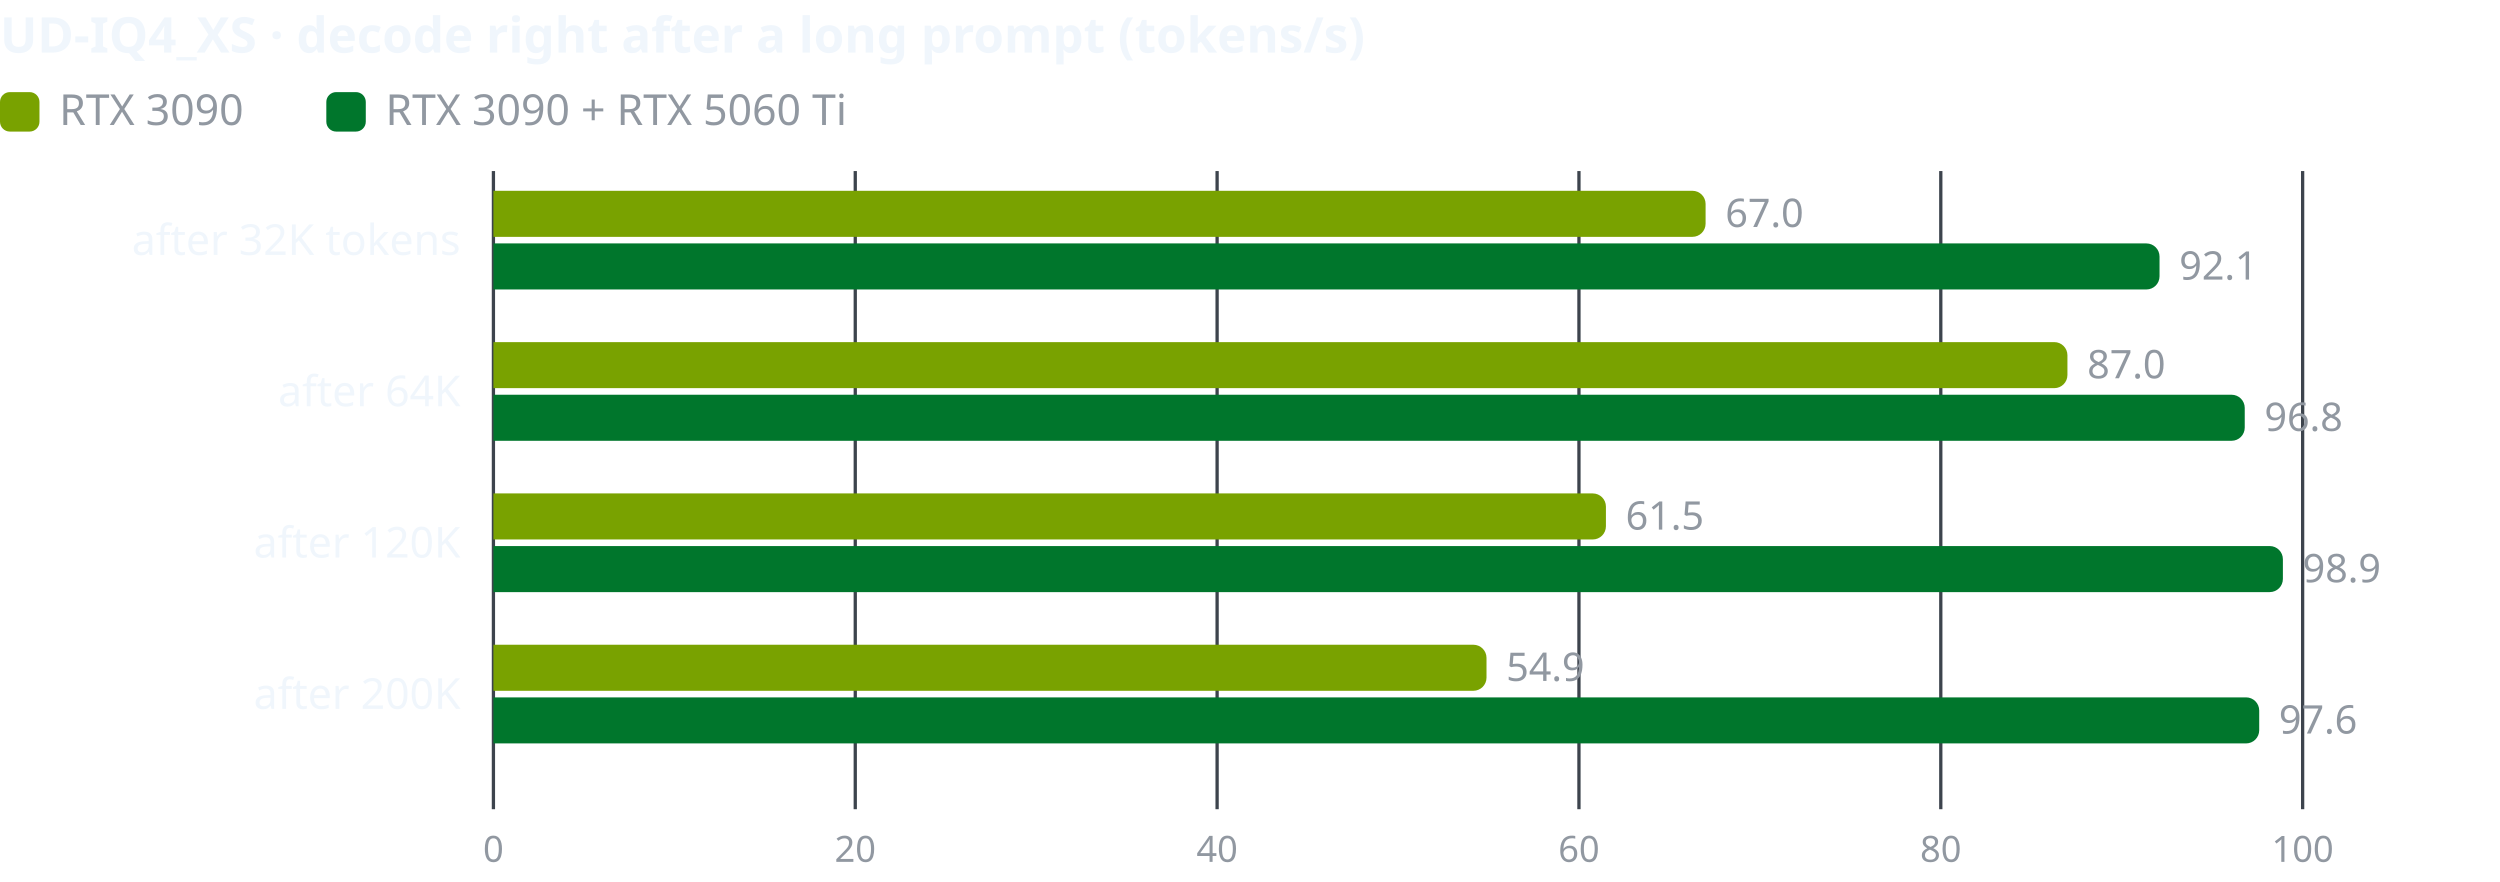
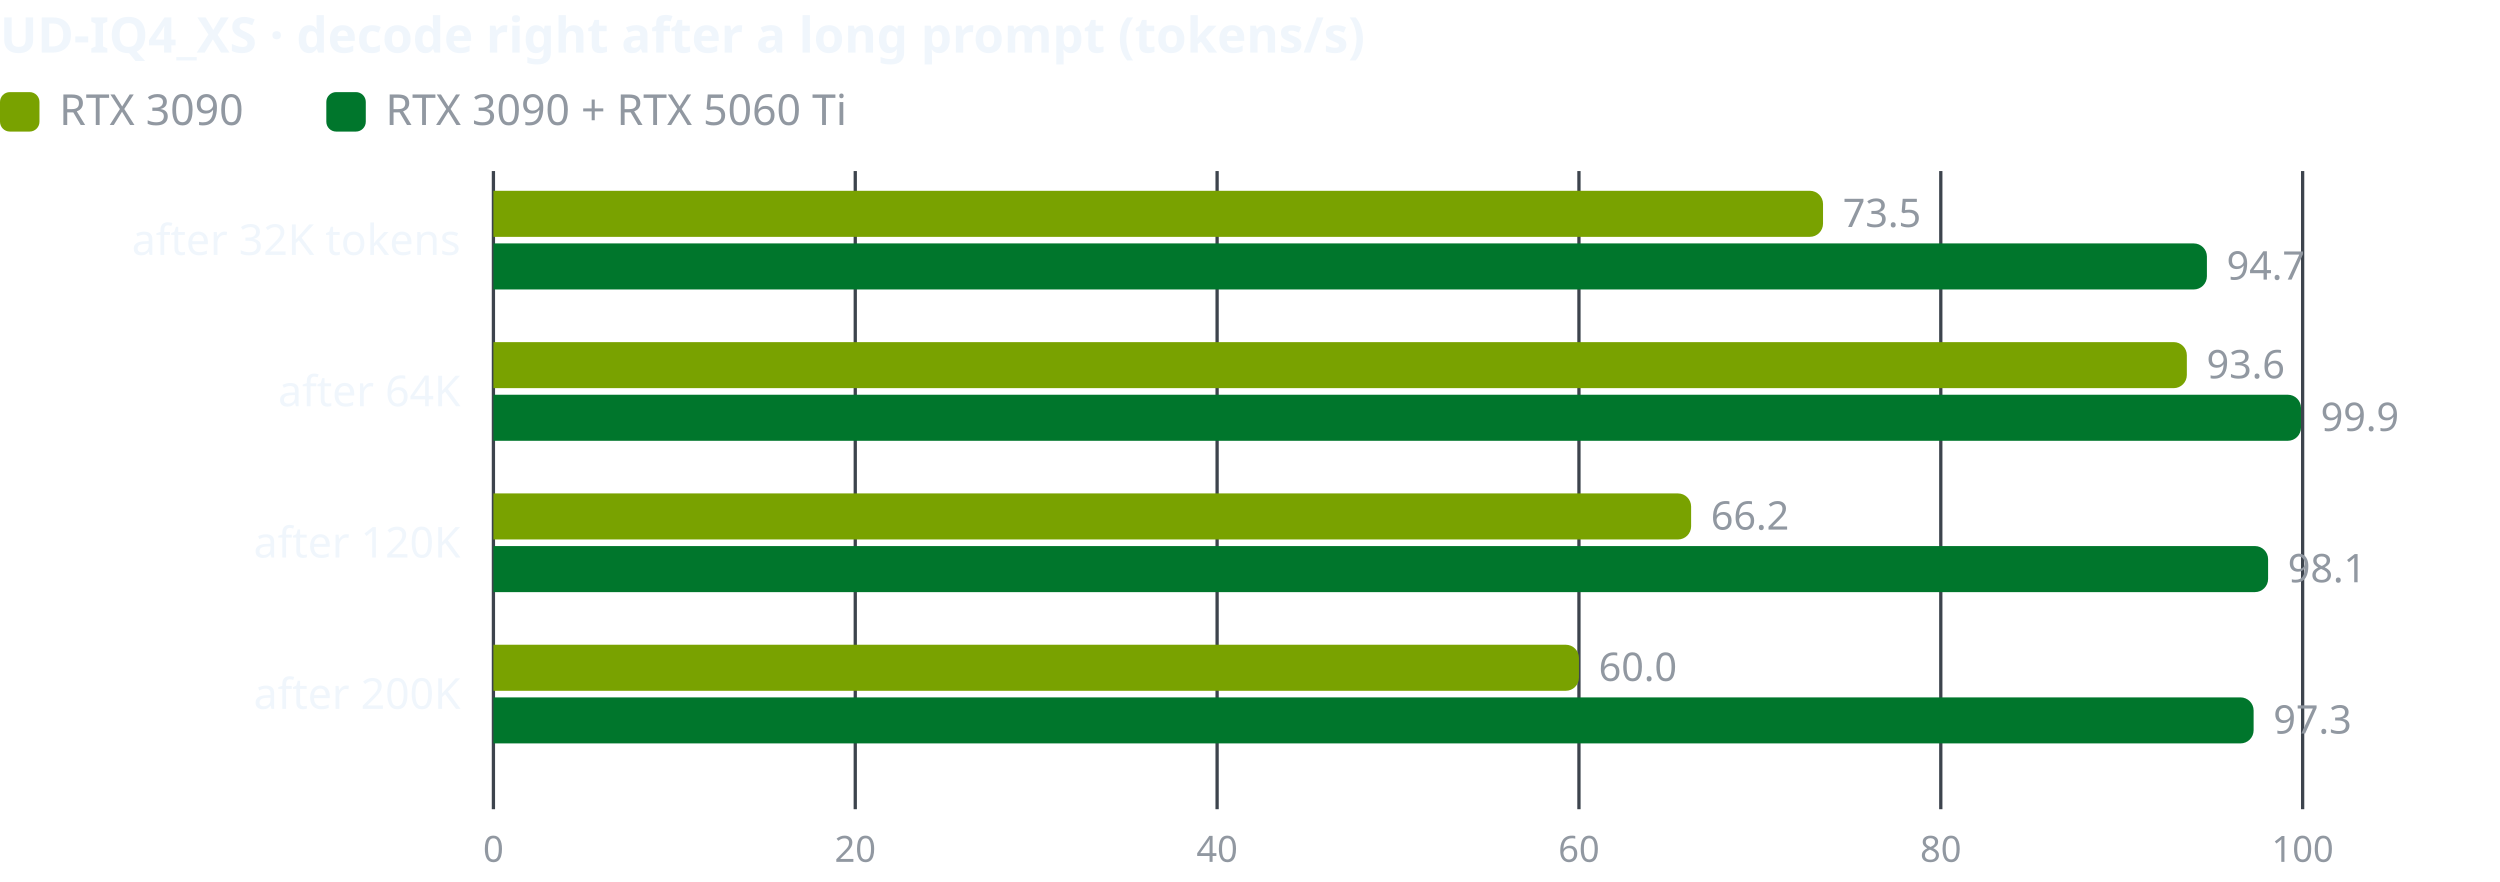
<svg xmlns="http://www.w3.org/2000/svg" width="760" height="268" viewBox="0 0 760 268" role="img" aria-label="UD-IQ4_XS decode right after a long prompt" font-family="-apple-system,BlinkMacSystemFont,'Segoe UI','Noto Sans',Helvetica,Arial,sans-serif">
  <text x="0" y="16" font-size="15" font-weight="600" fill="#f0f6fc">UD-IQ4_XS · decode right after a long prompt (tokens/s)</text>
  <rect x="0" y="28" width="12" height="12" rx="3" fill="#79a200" />
  <text x="18" y="38" font-size="13" fill="#9198a1">RTX 3090</text>
  <rect x="99.2" y="28" width="12" height="12" rx="3" fill="#00762c" />
  <text x="117.2" y="38" font-size="13" fill="#9198a1">RTX 3090 + RTX 5060 Ti</text>
  <line x1="150.0" y1="52" x2="150.0" y2="246" stroke="#3d444d" stroke-width="1" />
  <text x="150.0" y="262" font-size="11" fill="#9198a1" text-anchor="middle">0</text>
  <line x1="260.0" y1="52" x2="260.0" y2="246" stroke="#3d444d" stroke-width="1" />
  <text x="260.0" y="262" font-size="11" fill="#9198a1" text-anchor="middle">20</text>
  <line x1="370.0" y1="52" x2="370.0" y2="246" stroke="#3d444d" stroke-width="1" />
  <text x="370.0" y="262" font-size="11" fill="#9198a1" text-anchor="middle">40</text>
  <line x1="480.0" y1="52" x2="480.0" y2="246" stroke="#3d444d" stroke-width="1" />
  <text x="480.0" y="262" font-size="11" fill="#9198a1" text-anchor="middle">60</text>
  <line x1="590.0" y1="52" x2="590.0" y2="246" stroke="#3d444d" stroke-width="1" />
  <text x="590.0" y="262" font-size="11" fill="#9198a1" text-anchor="middle">80</text>
  <line x1="700.0" y1="52" x2="700.0" y2="246" stroke="#3d444d" stroke-width="1" />
  <text x="700.0" y="262" font-size="11" fill="#9198a1" text-anchor="middle">100</text>
  <text x="140" y="77.5" font-size="13" fill="#f0f6fc" text-anchor="end">after 32K tokens</text>
-   <path d="M150.0,58.0 h364.5 a4,4 0 0 1 4,4 v6.0 a4,4 0 0 1 -4,4 h-364.5 z" fill="#79a200" />
-   <text x="524.5" y="69" font-size="12" fill="#9198a1">67.0</text>
-   <path d="M150.0,74.0 h502.5 a4,4 0 0 1 4,4 v6.0 a4,4 0 0 1 -4,4 h-502.5 z" fill="#00762c" />
-   <text x="662.5" y="85" font-size="12" fill="#9198a1">92.1</text>
+   <path d="M150.0,58.0 h400.2 a4,4 0 0 1 4,4 v6.0 a4,4 0 0 1 -4,4 h-400.2 z" fill="#79a200" />
+   <text x="560.2" y="69" font-size="12" fill="#9198a1">73.5</text>
+   <path d="M150.0,74.0 h516.9 a4,4 0 0 1 4,4 v6.0 a4,4 0 0 1 -4,4 h-516.9 z" fill="#00762c" />
+   <text x="676.9" y="85" font-size="12" fill="#9198a1">94.7</text>
  <text x="140" y="123.5" font-size="13" fill="#f0f6fc" text-anchor="end">after 64K</text>
-   <path d="M150.0,104.0 h474.5 a4,4 0 0 1 4,4 v6.0 a4,4 0 0 1 -4,4 h-474.5 z" fill="#79a200" />
-   <text x="634.5" y="115" font-size="12" fill="#9198a1">87.0</text>
-   <path d="M150.0,120.0 h528.4 a4,4 0 0 1 4,4 v6.0 a4,4 0 0 1 -4,4 h-528.4 z" fill="#00762c" />
-   <text x="688.4" y="131" font-size="12" fill="#9198a1">96.8</text>
+   <path d="M150.0,104.0 h510.8 a4,4 0 0 1 4,4 v6.0 a4,4 0 0 1 -4,4 h-510.8 z" fill="#79a200" />
+   <text x="670.8" y="115" font-size="12" fill="#9198a1">93.6</text>
+   <path d="M150.0,120.0 h545.5 a4,4 0 0 1 4,4 v6.0 a4,4 0 0 1 -4,4 h-545.5 z" fill="#00762c" />
+   <text x="705.5" y="131" font-size="12" fill="#9198a1">99.9</text>
  <text x="140" y="169.5" font-size="13" fill="#f0f6fc" text-anchor="end">after 120K</text>
-   <path d="M150.0,150.0 h334.2 a4,4 0 0 1 4,4 v6.0 a4,4 0 0 1 -4,4 h-334.2 z" fill="#79a200" />
-   <text x="494.2" y="161" font-size="12" fill="#9198a1">61.5</text>
-   <path d="M150.0,166.0 h540.0 a4,4 0 0 1 4,4 v6.0 a4,4 0 0 1 -4,4 h-540.0 z" fill="#00762c" />
-   <text x="700.0" y="177" font-size="12" fill="#9198a1">98.9</text>
+   <path d="M150.0,150.0 h360.1 a4,4 0 0 1 4,4 v6.0 a4,4 0 0 1 -4,4 h-360.1 z" fill="#79a200" />
+   <text x="520.1" y="161" font-size="12" fill="#9198a1">66.2</text>
+   <path d="M150.0,166.0 h535.5 a4,4 0 0 1 4,4 v6.0 a4,4 0 0 1 -4,4 h-535.5 z" fill="#00762c" />
+   <text x="695.5" y="177" font-size="12" fill="#9198a1">98.1</text>
  <text x="140" y="215.5" font-size="13" fill="#f0f6fc" text-anchor="end">after 200K</text>
-   <path d="M150.0,196.0 h297.9 a4,4 0 0 1 4,4 v6.0 a4,4 0 0 1 -4,4 h-297.9 z" fill="#79a200" />
-   <text x="457.9" y="207" font-size="12" fill="#9198a1">54.9</text>
-   <path d="M150.0,212.0 h532.8 a4,4 0 0 1 4,4 v6.0 a4,4 0 0 1 -4,4 h-532.8 z" fill="#00762c" />
-   <text x="692.8" y="223" font-size="12" fill="#9198a1">97.6</text>
+   <path d="M150.0,196.0 h326.0 a4,4 0 0 1 4,4 v6.0 a4,4 0 0 1 -4,4 h-326.0 z" fill="#79a200" />
+   <text x="486.0" y="207" font-size="12" fill="#9198a1">60.0</text>
+   <path d="M150.0,212.0 h531.1 a4,4 0 0 1 4,4 v6.0 a4,4 0 0 1 -4,4 h-531.1 z" fill="#00762c" />
+   <text x="691.1" y="223" font-size="12" fill="#9198a1">97.3</text>
</svg>
